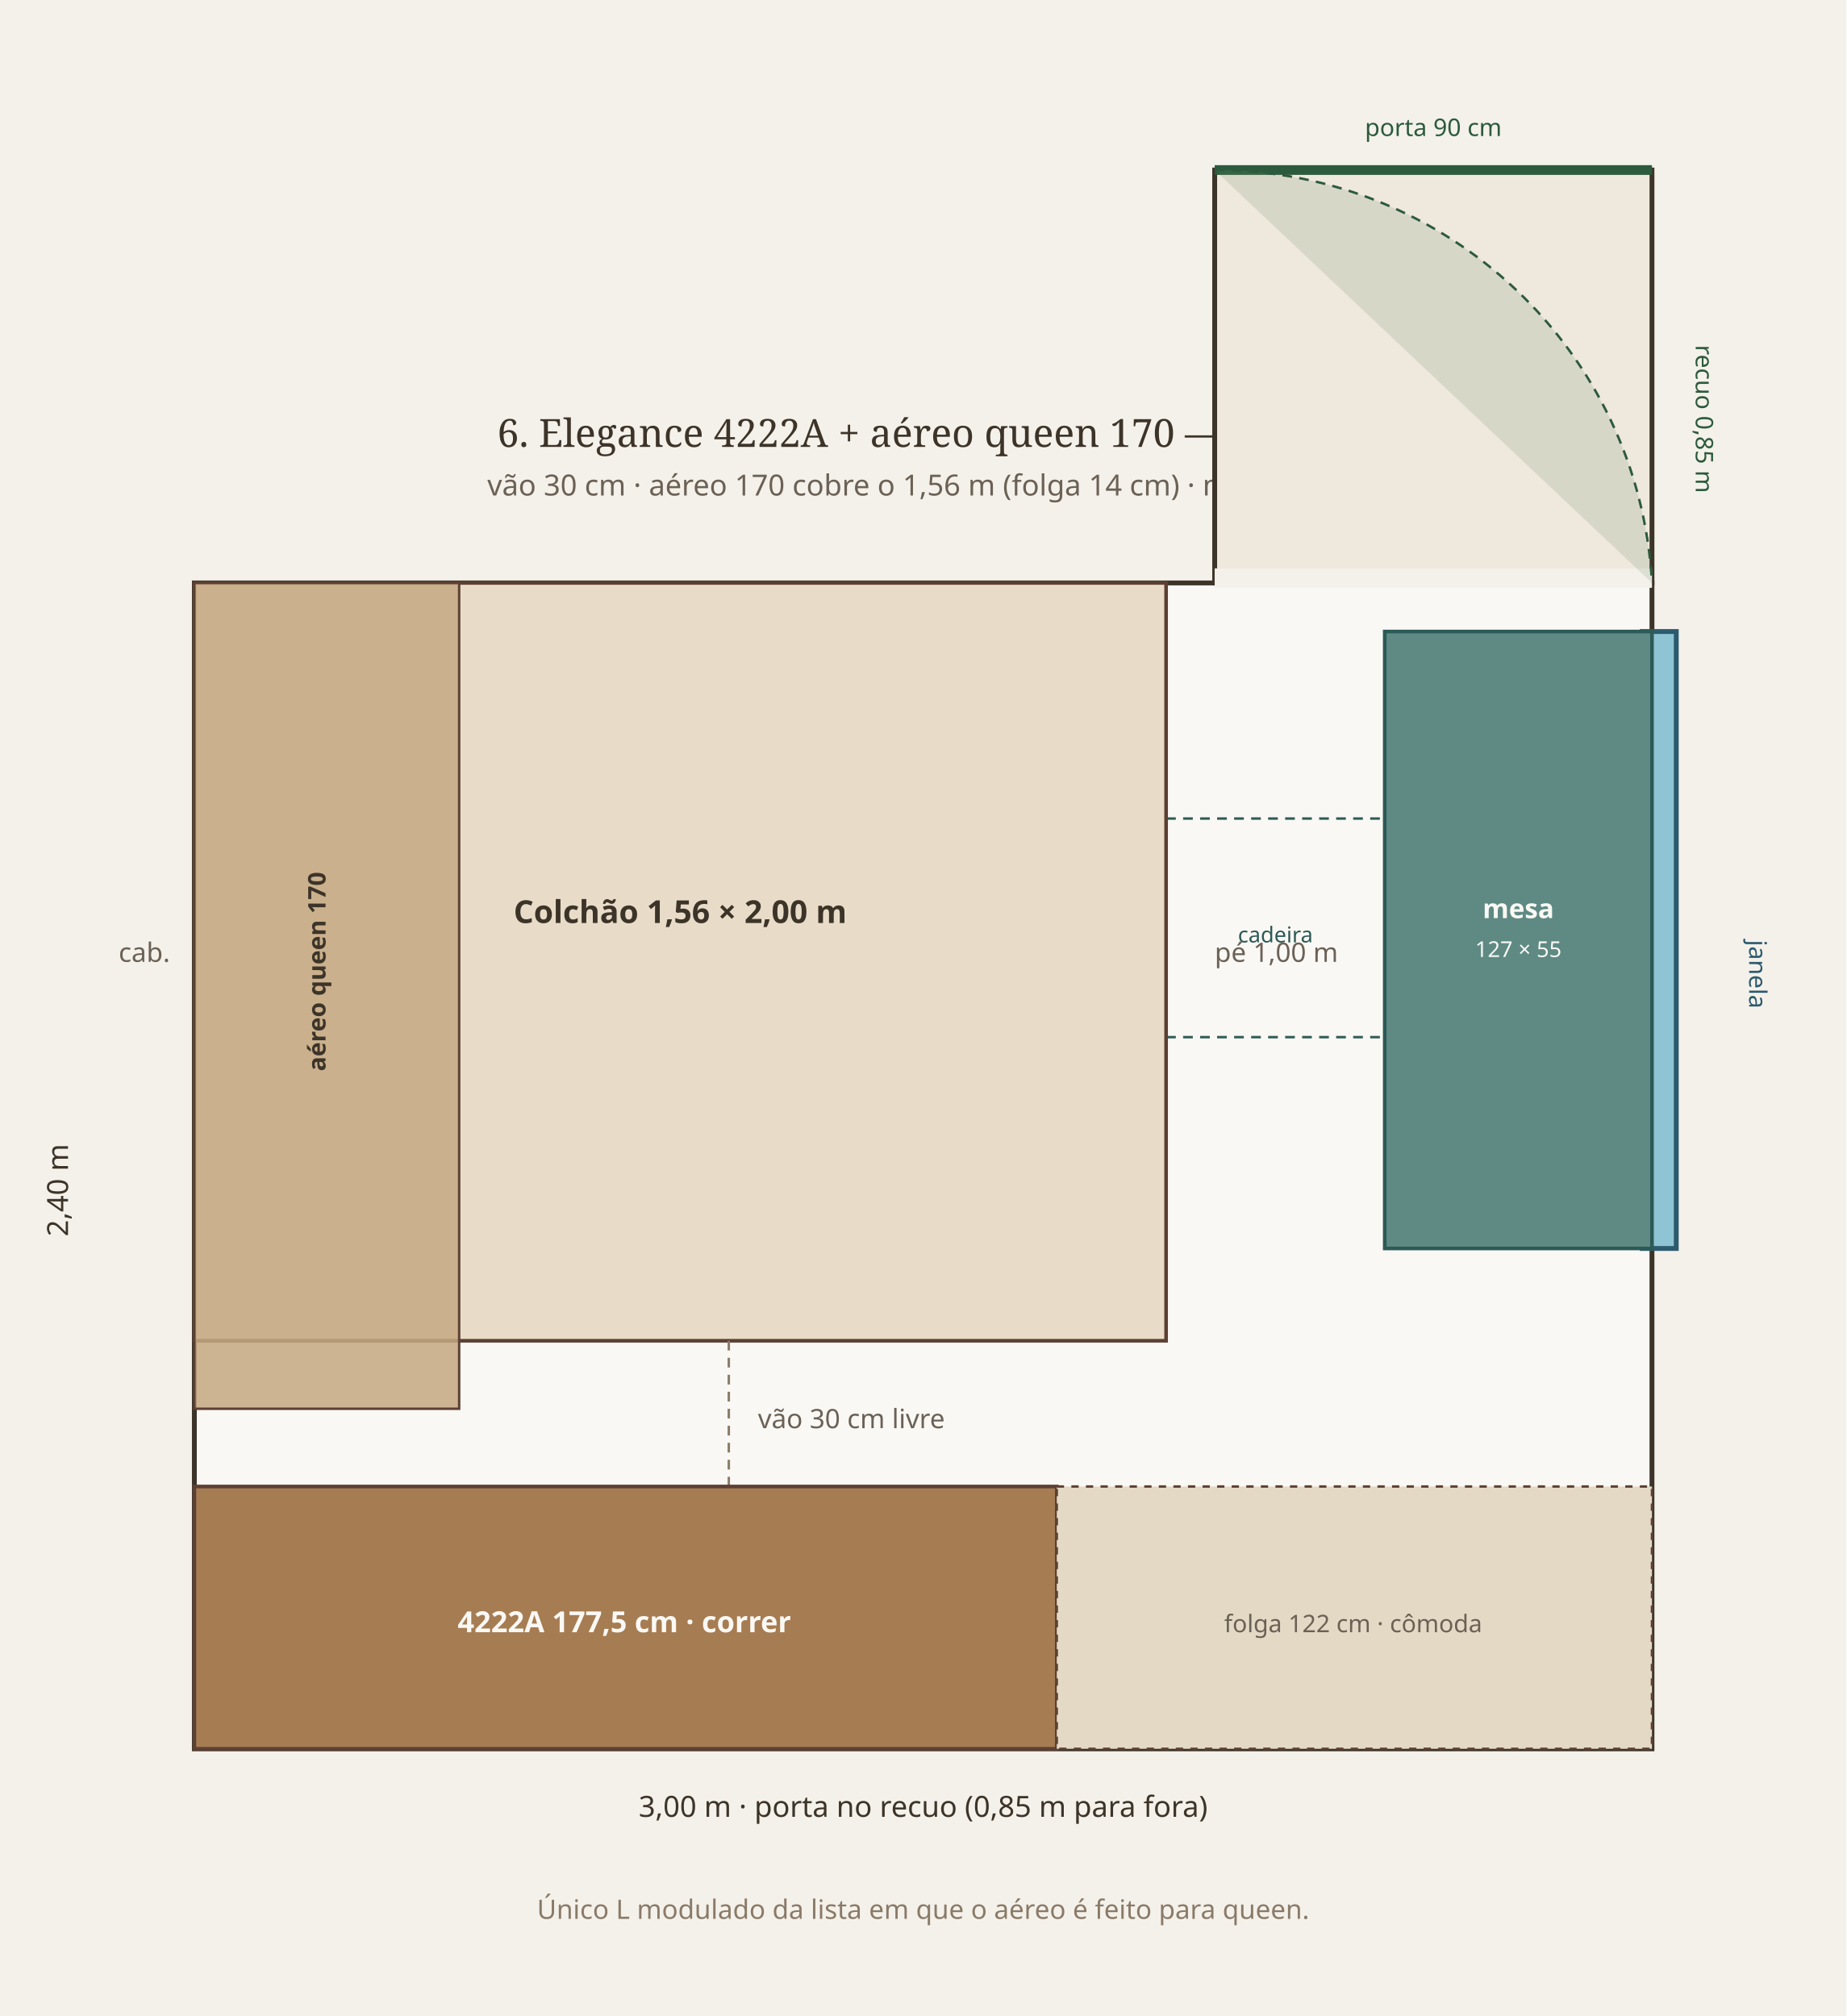
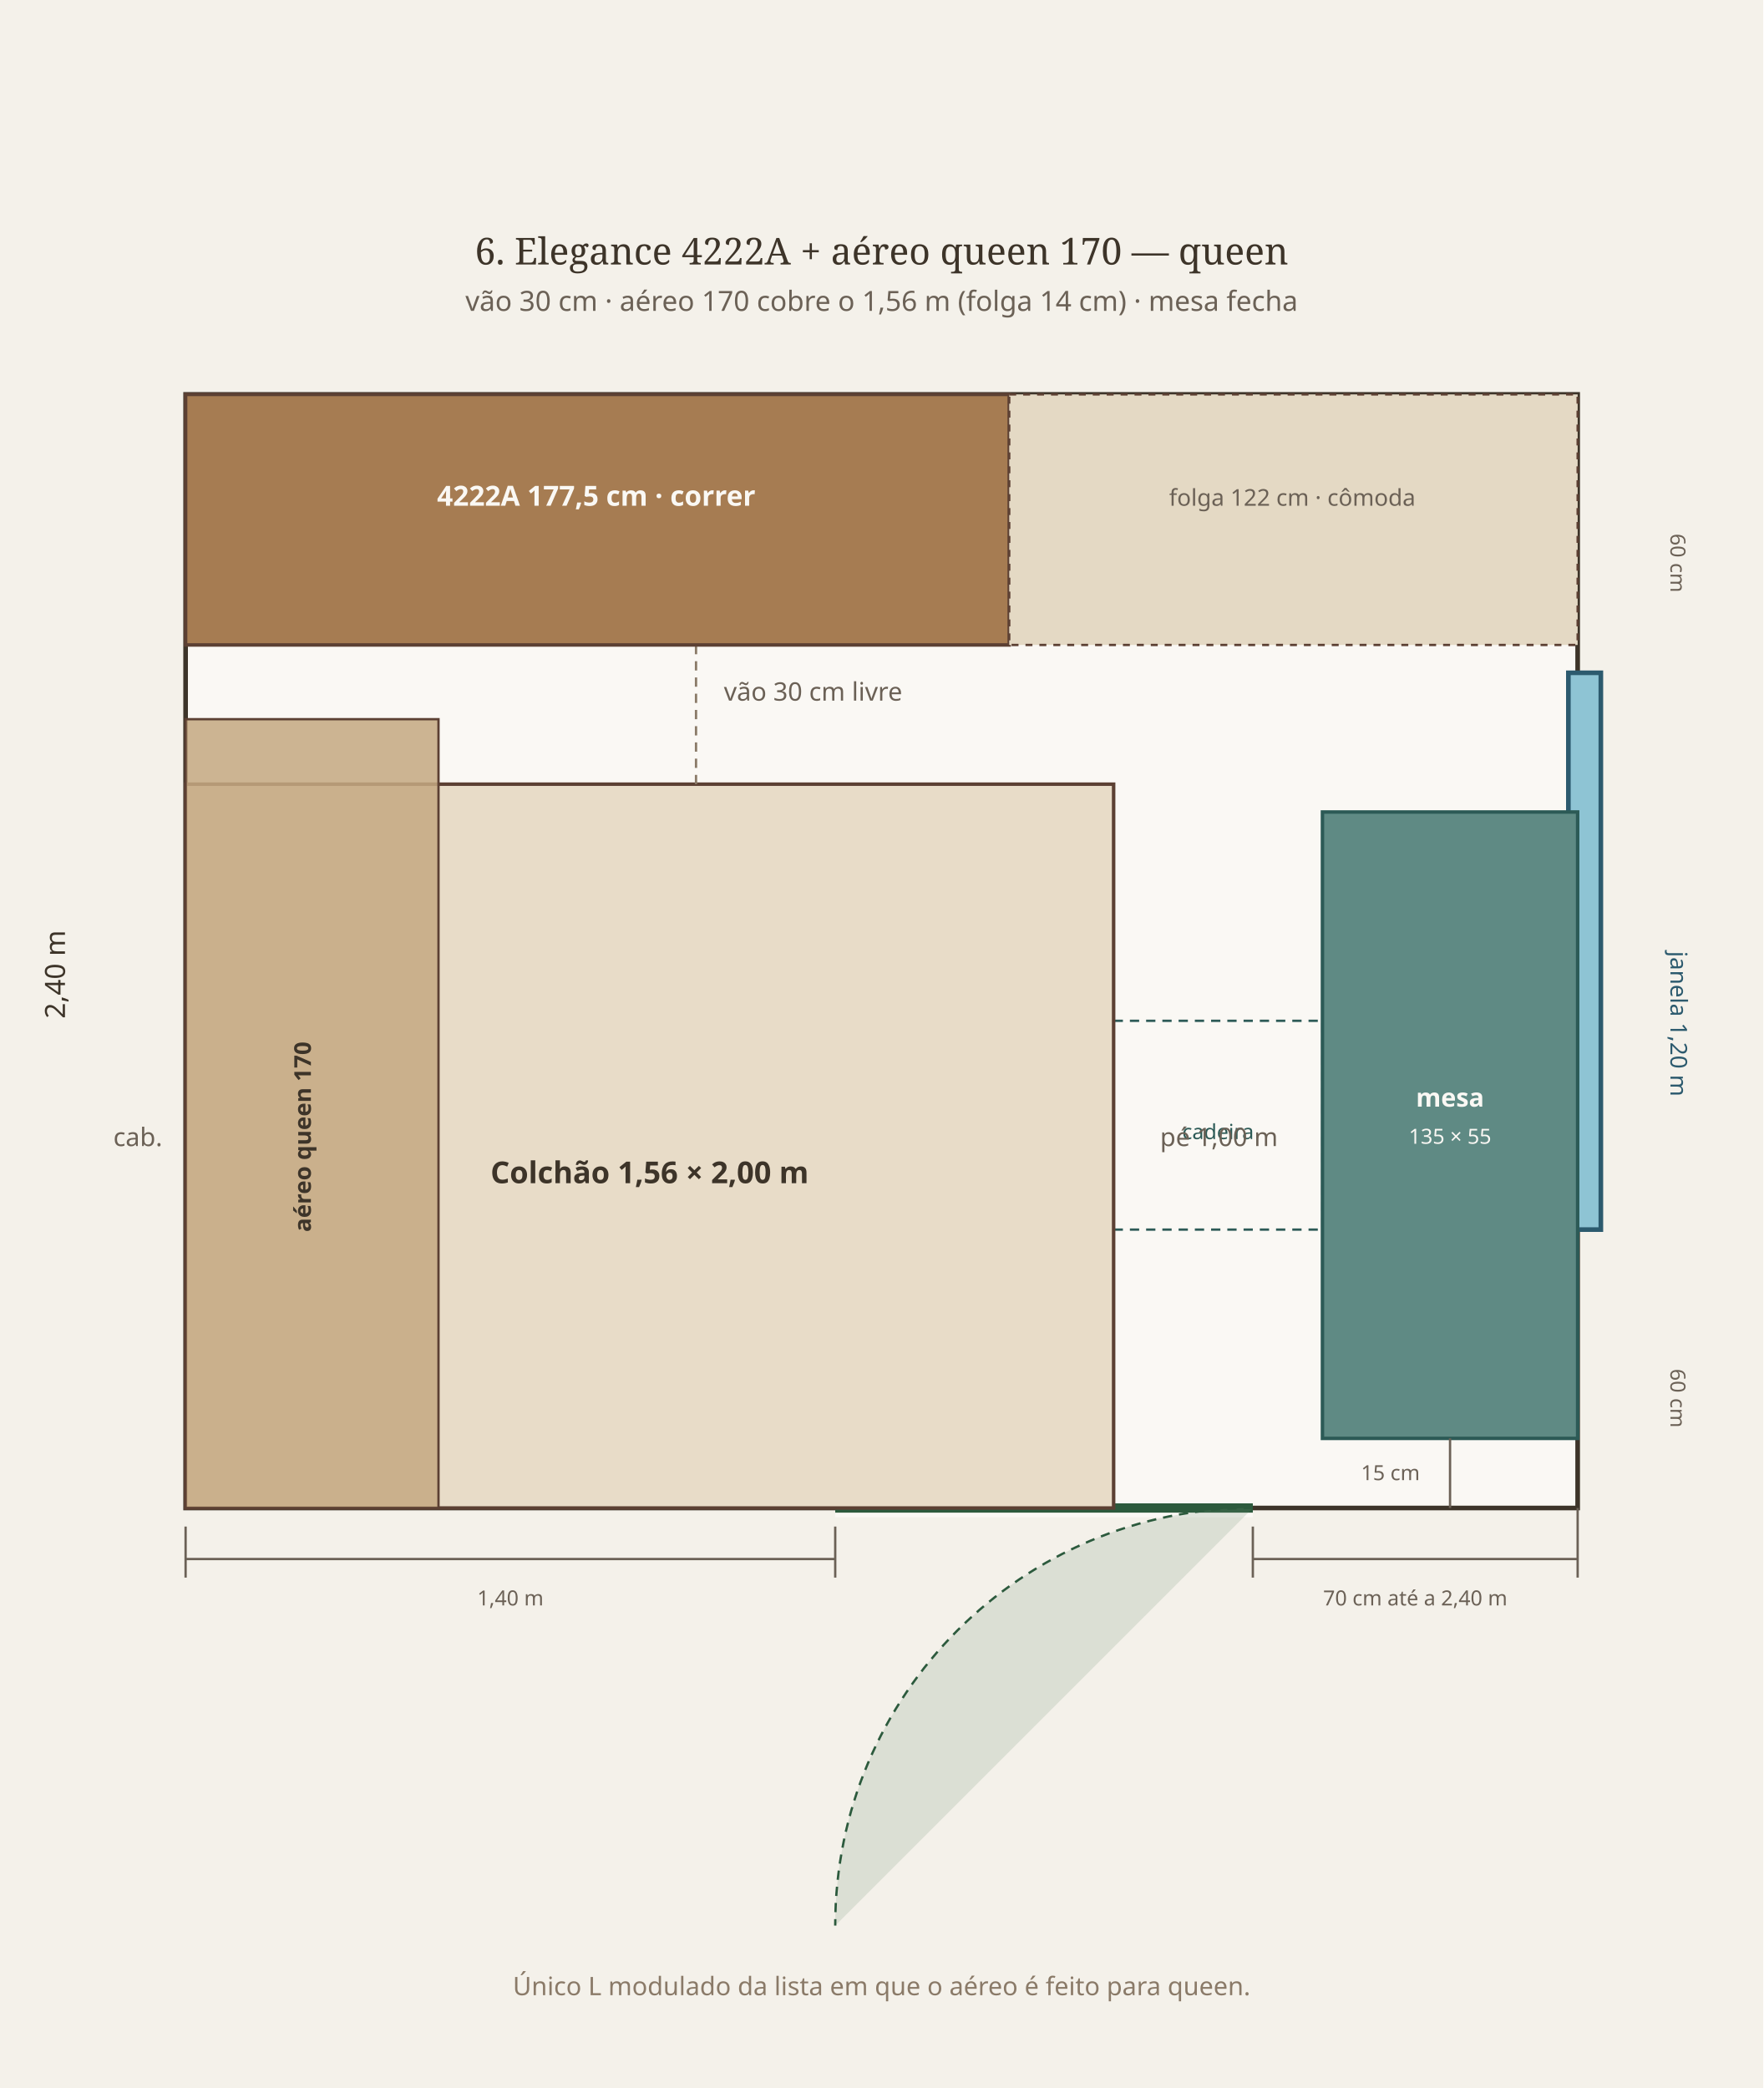
- <svg xmlns="http://www.w3.org/2000/svg" viewBox="0 -150 760 830" role="img">
-   <rect x="0" y="-150" width="760" height="830" fill="#f4f1ea" />
+ <svg xmlns="http://www.w3.org/2000/svg" viewBox="0 -80 760 900" role="img">
+   <rect x="0" y="-80" width="760" height="900" fill="#f4f1ea" />
  <text x="380" y="34" text-anchor="middle" font-family="Georgia, serif" font-size="16" fill="#3d3429">6. Elegance 4222A + aéreo queen 170 — queen</text>
  <text x="380" y="54" text-anchor="middle" font-family="system-ui, sans-serif" font-size="12" fill="#6b6156">vão 30 cm · aéreo 170 cobre o 1,56 m (folga 14 cm) · mesa fecha</text>
  <rect x="80" y="90" width="600" height="480" fill="#faf8f4" stroke="#3d3429" stroke-width="2" />
-   <rect x="500" y="-80" width="180" height="170" fill="#efe8dc" stroke="#3d3429" stroke-width="2" />
-   <rect x="500" y="84" width="180" height="8" fill="#f4f1ea" />
-   <line x1="500" y1="-80" x2="680" y2="-80" stroke="#2c5a3d" stroke-width="4" />
-   <path d="M500 -80 A180 180 0 0 1 680 90" fill="#6b8f71" fill-opacity="0.18" stroke="#2c5a3d" stroke-dasharray="4 3" />
-   <text x="590" y="-94" text-anchor="middle" font-family="system-ui, sans-serif" font-size="10" fill="#2c5a3d">porta 90 cm</text>
-   <text x="698" y="-8" font-family="system-ui, sans-serif" font-size="10" fill="#2c5a3d" transform="rotate(90 698 -8)">recuo 0,85 m</text>
-   <rect x="676" y="110" width="14" height="254" fill="#8ec4d4" stroke="#2c5a6e" stroke-width="2" />
-   <text x="720" y="237" font-family="system-ui, sans-serif" font-size="10" fill="#2c5a6e" transform="rotate(90 720 237)">janela</text>
-   <rect x="570" y="110" width="110" height="254" fill="#5f8a84" stroke="#2c5a56" stroke-width="1.5" />
-   <text x="625" y="228" text-anchor="middle" font-family="system-ui, sans-serif" font-size="11" fill="#faf8f4" font-weight="600">mesa</text>
-   <text x="625" y="244" text-anchor="middle" font-family="system-ui, sans-serif" font-size="9" fill="#faf8f4">127 × 55</text>
-   <rect x="480" y="187" width="90" height="90" fill="none" stroke="#2c5a56" stroke-dasharray="4 3" />
-   <text x="525" y="238" text-anchor="middle" font-family="system-ui, sans-serif" font-size="9" fill="#2c5a56">cadeira</text>
-   <text x="380" y="598" text-anchor="middle" font-family="system-ui, sans-serif" font-size="12" fill="#3d3429">3,00 m · porta no recuo (0,85 m para fora)</text>
+   <rect x="360" y="566" width="180" height="8" fill="#faf8f4" />
+   <line x1="360" y1="570" x2="540" y2="570" stroke="#2c5a3d" stroke-width="4" />
+   <path d="M540 570 A180 180 0 0 0 360 750" fill="#6b8f71" fill-opacity="0.18" stroke="#2c5a3d" stroke-dasharray="4 3" />
+   <text x="440" y="555" text-anchor="middle" font-family="system-ui, sans-serif" font-size="10" fill="#2c5a3d">porta 90 cm</text>
+   <line x1="80" y1="578" x2="80" y2="600" stroke="#6b6156" />
+   <line x1="360" y1="578" x2="360" y2="600" stroke="#6b6156" />
+   <line x1="80" y1="592" x2="360" y2="592" stroke="#6b6156" />
+   <text x="220" y="612" text-anchor="middle" font-family="system-ui, sans-serif" font-size="9" fill="#6b6156">1,40 m</text>
+   <line x1="540" y1="578" x2="540" y2="600" stroke="#6b6156" />
+   <line x1="680" y1="570" x2="680" y2="600" stroke="#6b6156" />
+   <line x1="540" y1="592" x2="680" y2="592" stroke="#6b6156" />
+   <text x="610" y="612" text-anchor="middle" font-family="system-ui, sans-serif" font-size="9" fill="#6b6156">70 cm até a 2,40 m</text>
+   <rect x="676" y="210" width="14" height="240" fill="#8ec4d4" stroke="#2c5a6e" stroke-width="2" />
+   <text x="720" y="150" font-family="system-ui, sans-serif" font-size="9" fill="#6b6156" transform="rotate(90 720 150)">60 cm</text>
+   <text x="720" y="330" font-family="system-ui, sans-serif" font-size="10" fill="#2c5a6e" transform="rotate(90 720 330)">janela 1,20 m</text>
+   <text x="720" y="510" font-family="system-ui, sans-serif" font-size="9" fill="#6b6156" transform="rotate(90 720 510)">60 cm</text>
+   <rect x="570" y="270" width="110" height="270" fill="#5f8a84" stroke="#2c5a56" stroke-width="1.5" />
+   <text x="625" y="397" text-anchor="middle" font-family="system-ui, sans-serif" font-size="11" fill="#faf8f4" font-weight="600">mesa</text>
+   <text x="625" y="413" text-anchor="middle" font-family="system-ui, sans-serif" font-size="9" fill="#faf8f4">135 × 55</text>
+   <rect x="480" y="360" width="90" height="90" fill="none" stroke="#2c5a56" stroke-dasharray="4 3" />
+   <text x="525" y="411" text-anchor="middle" font-family="system-ui, sans-serif" font-size="9" fill="#2c5a56">cadeira</text>
+   <line x1="625" y1="540" x2="625" y2="570" stroke="#6b6156" />
+   <text x="612" y="558" text-anchor="end" font-family="system-ui, sans-serif" font-size="9" fill="#6b6156">15 cm</text>
  <text x="28" y="340" text-anchor="middle" font-family="system-ui, sans-serif" font-size="12" fill="#3d3429" transform="rotate(-90 28 340)">2,40 m</text>
-   <rect x="80" y="90" width="400" height="312" fill="#e8dcc8" stroke="#5c4033" stroke-width="1.5" />
-   <text x="280" y="230" text-anchor="middle" font-family="system-ui, sans-serif" font-size="13" fill="#3d3429" font-weight="600">Colchão 1,56 × 2,00 m</text>
-   <text x="70" y="246" text-anchor="end" font-family="system-ui, sans-serif" font-size="11" fill="#6b6156">cab.</text>
-   <text x="500" y="246" font-family="system-ui, sans-serif" font-size="11" fill="#6b6156">pé 1,00 m</text>
-   <rect x="80" y="90" width="109" height="340" fill="#c4a882" fill-opacity="0.85" stroke="#5c4033" />
-   <text x="134" y="250" text-anchor="middle" font-family="system-ui, sans-serif" font-size="10" fill="#3d3429" font-weight="600" transform="rotate(-90 134 250)">aéreo queen 170</text>
-   <line x1="300" y1="402" x2="300" y2="462" stroke="#8a7a68" stroke-dasharray="4 3" />
-   <text x="312" y="438" font-family="system-ui, sans-serif" font-size="11" fill="#6b6156">vão 30 cm livre</text>
-   <rect x="80" y="462" width="355" height="108" fill="#a67c52" stroke="#5c4033" stroke-width="1.5" />
-   <text x="257" y="522" text-anchor="middle" font-family="system-ui, sans-serif" font-size="12" fill="#faf8f4" font-weight="600">4222A 177,5 cm · correr</text>
-   <rect x="435" y="462" width="245" height="108" fill="#e4d9c4" stroke="#5c4033" stroke-dasharray="3 3" />
-   <text x="557" y="522" text-anchor="middle" font-family="system-ui, sans-serif" font-size="10" fill="#6b6156">folga 122 cm · cômoda</text>
-   <text x="380" y="640" text-anchor="middle" font-family="system-ui, sans-serif" font-size="11" fill="#8a7a68">Único L modulado da lista em que o aéreo é feito para queen.</text>
+   <rect x="80" y="258" width="400" height="312" fill="#e8dcc8" stroke="#5c4033" stroke-width="1.5" />
+   <text x="280" y="430" text-anchor="middle" font-family="system-ui, sans-serif" font-size="13" fill="#3d3429" font-weight="600">Colchão 1,56 × 2,00 m</text>
+   <text x="70" y="414" text-anchor="end" font-family="system-ui, sans-serif" font-size="11" fill="#6b6156">cab.</text>
+   <text x="500" y="414" font-family="system-ui, sans-serif" font-size="11" fill="#6b6156">pé 1,00 m</text>
+   <rect x="80" y="230" width="109" height="340" fill="#c4a882" fill-opacity="0.85" stroke="#5c4033" />
+   <text x="134" y="410" text-anchor="middle" font-family="system-ui, sans-serif" font-size="10" fill="#3d3429" font-weight="600" transform="rotate(-90 134 410)">aéreo queen 170</text>
+   <line x1="300" y1="258" x2="300" y2="198" stroke="#8a7a68" stroke-dasharray="4 3" />
+   <text x="312" y="222" font-family="system-ui, sans-serif" font-size="11" fill="#6b6156">vão 30 cm livre</text>
+   <rect x="80" y="90" width="355" height="108" fill="#a67c52" stroke="#5c4033" stroke-width="1.5" />
+   <text x="257" y="138" text-anchor="middle" font-family="system-ui, sans-serif" font-size="12" fill="#faf8f4" font-weight="600">4222A 177,5 cm · correr</text>
+   <rect x="435" y="90" width="245" height="108" fill="#e4d9c4" stroke="#5c4033" stroke-dasharray="3 3" />
+   <text x="557" y="138" text-anchor="middle" font-family="system-ui, sans-serif" font-size="10" fill="#6b6156">folga 122 cm · cômoda</text>
+   <text x="380" y="780" text-anchor="middle" font-family="system-ui, sans-serif" font-size="11" fill="#8a7a68">Único L modulado da lista em que o aéreo é feito para queen.</text>
</svg>
